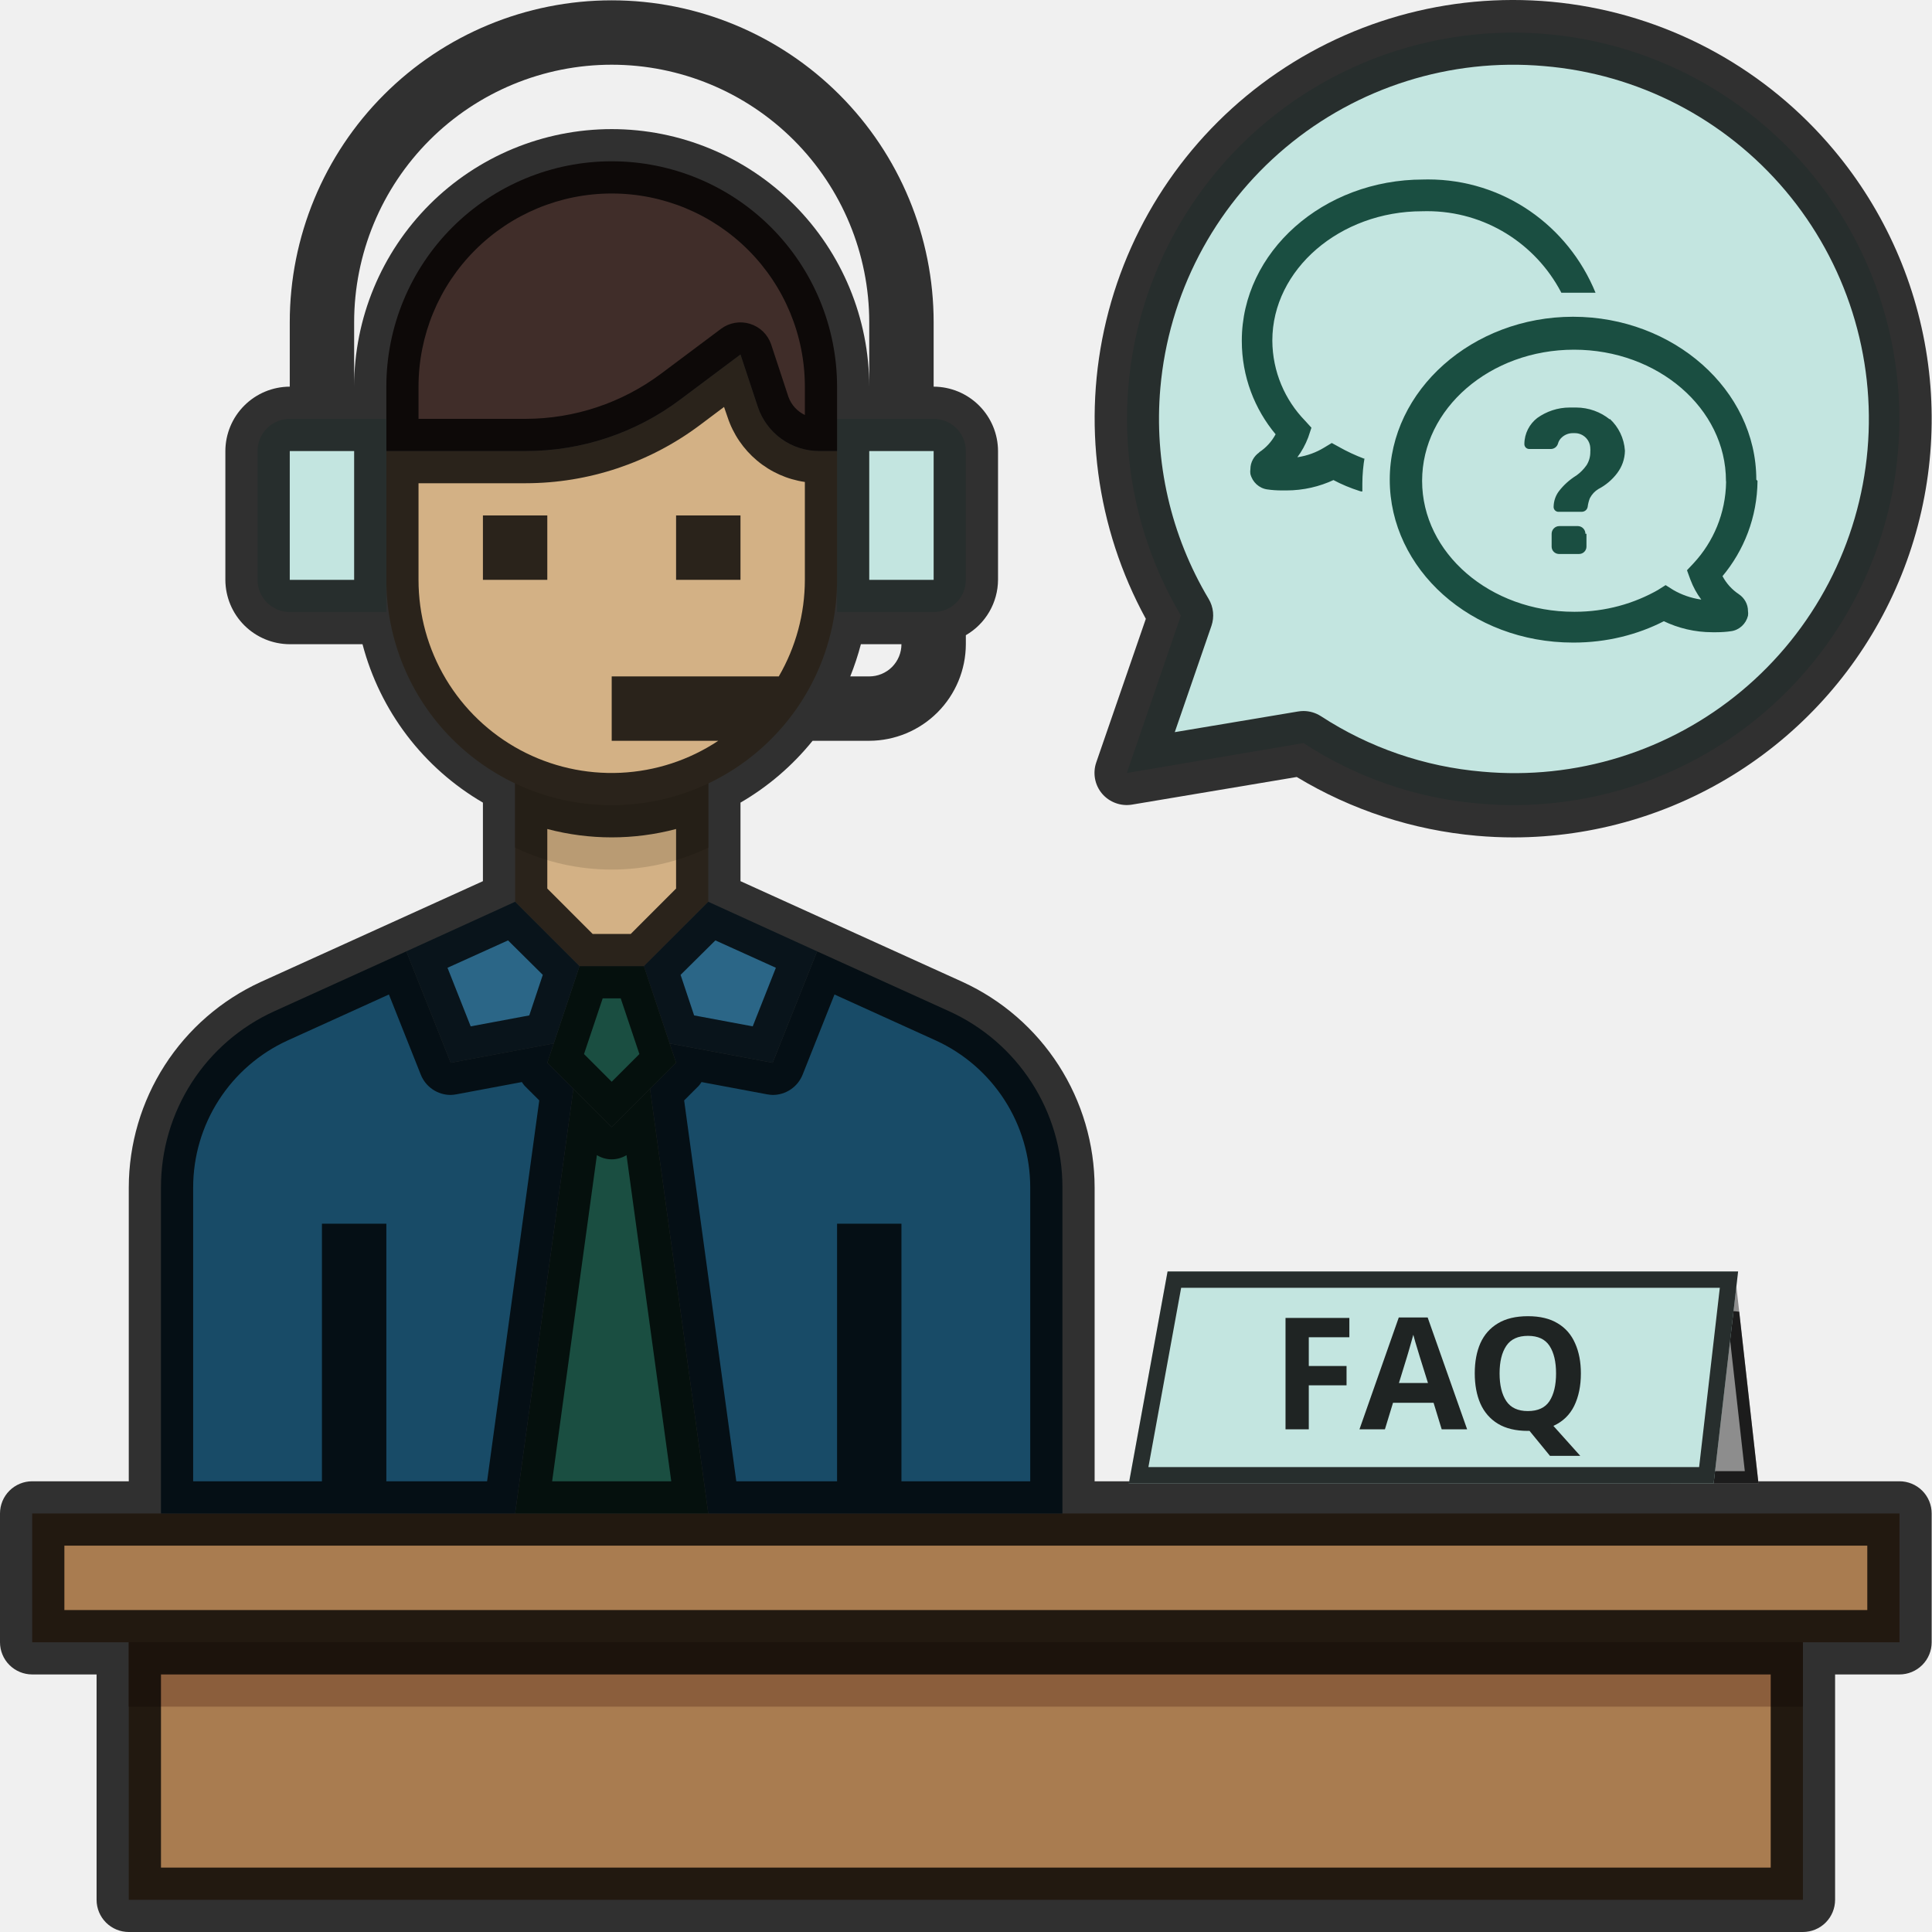
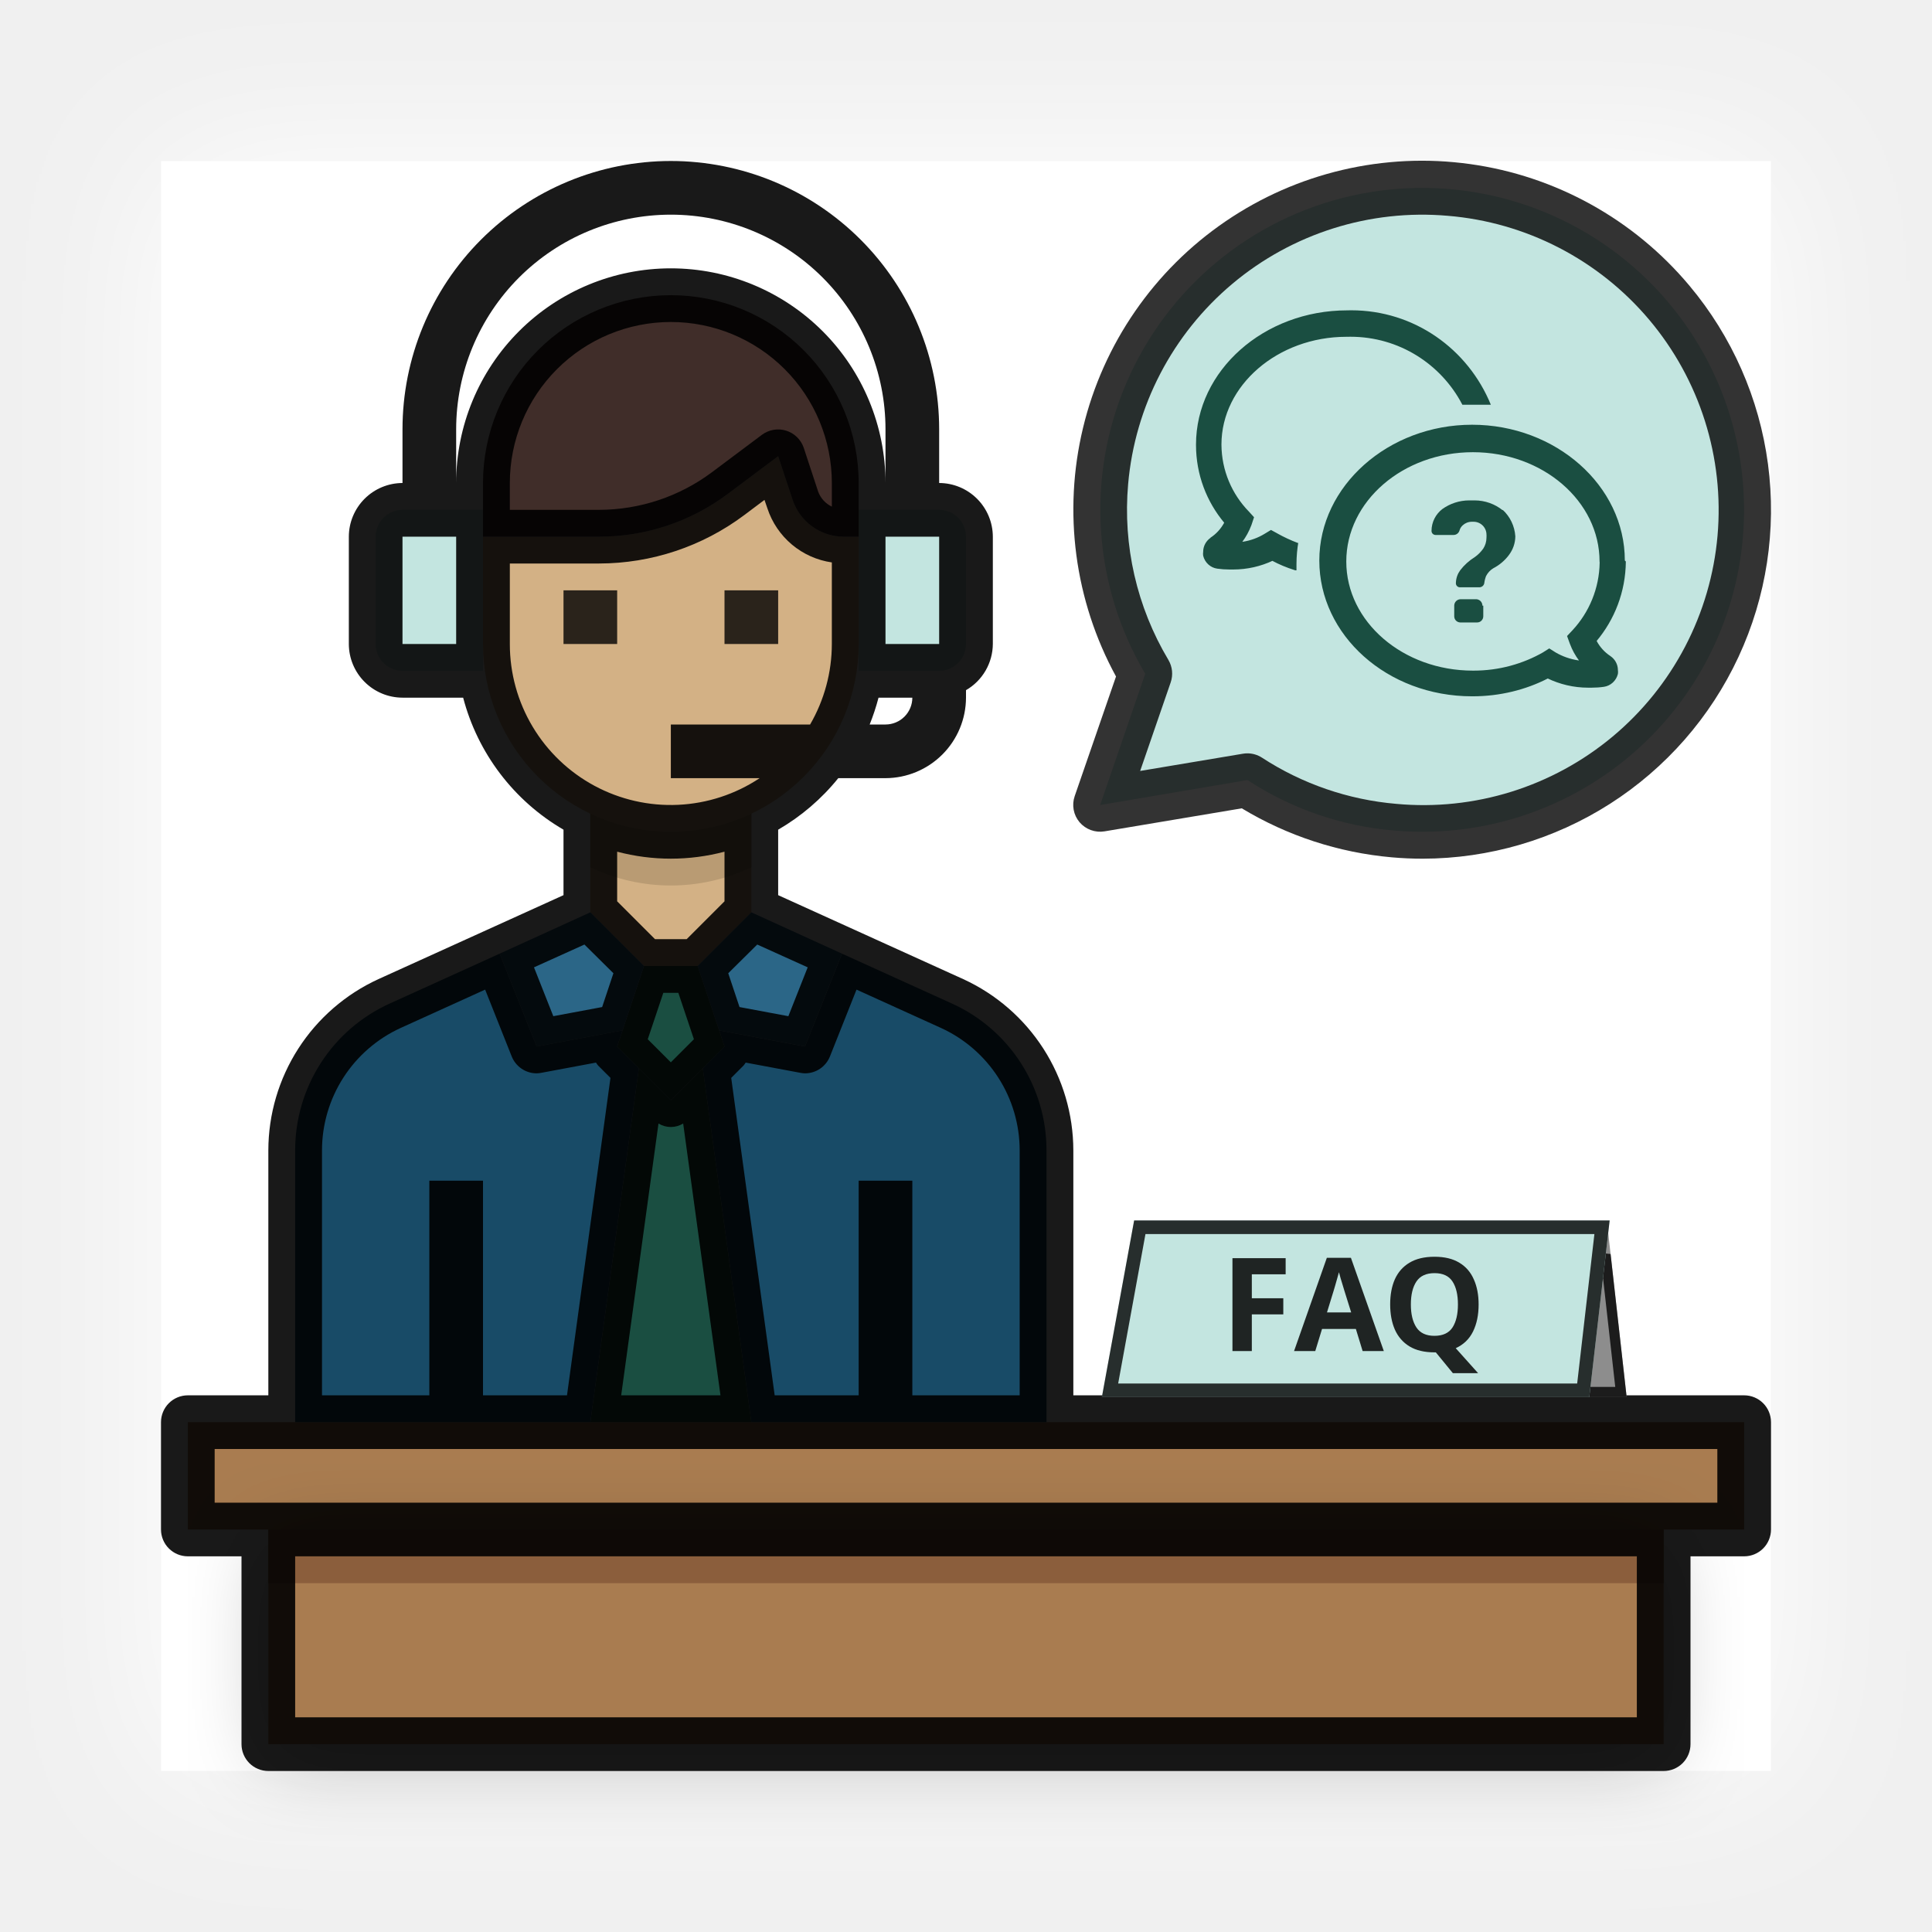
- <svg xmlns="http://www.w3.org/2000/svg" width="99" height="99" viewBox="0 0 99 99" fill="none">
-   <path d="M36.294 39.61V46.209L32.995 49.508H29.695L26.396 46.209V39.61H36.294Z" fill="#D3B185" />
-   <path d="M97.334 77.554V84.153H92.385H6.599H1.65V77.554H8.249H18.147H26.396H36.294H44.542H54.441H97.334Z" fill="#A97C50" />
-   <path d="M97.251 23.195C97.026 25.785 96.293 28.305 95.093 30.611C93.893 32.917 92.249 34.964 90.257 36.634C88.265 38.305 85.963 39.566 83.484 40.345C81.004 41.125 78.394 41.407 75.805 41.177C72.591 40.911 69.494 39.844 66.797 38.076L57.74 39.61L60.512 31.543C58.923 28.86 57.991 25.84 57.791 22.728C57.591 19.617 58.13 16.502 59.362 13.638C60.594 10.774 62.486 8.242 64.883 6.248C67.28 4.254 70.114 2.855 73.154 2.164C76.195 1.473 79.356 1.51 82.379 2.273C85.402 3.035 88.202 4.502 90.551 6.552C92.9 8.602 94.731 11.178 95.896 14.071C97.06 16.963 97.525 20.09 97.251 23.195Z" fill="#C3E5E0" />
-   <path d="M92.385 84.153H6.599V97.35H92.385V84.153Z" fill="#A97C50" />
-   <path d="M44.542 77.554H36.294L33.308 55.794L34.644 54.458L34.314 53.468L39.593 54.458L41.87 48.75L48.634 51.818C50.367 52.605 51.836 53.874 52.866 55.475C53.896 57.075 54.443 58.939 54.441 60.842V77.554H44.542Z" fill="#184B67" />
-   <path d="M49.492 23.113V29.712C49.492 30.149 49.318 30.569 49.008 30.878C48.699 31.188 48.279 31.361 47.842 31.361H42.893V21.463H47.842C48.279 21.463 48.699 21.637 49.008 21.946C49.318 22.256 49.492 22.675 49.492 23.113Z" fill="#C3E5E0" />
-   <path d="M36.294 39.61V43.438C34.748 44.176 33.057 44.559 31.345 44.559C29.632 44.559 27.941 44.176 26.396 43.438V39.61H36.294Z" fill="#B99B73" />
-   <path d="M41.969 23.113C41.276 23.111 40.6 22.892 40.038 22.487C39.476 22.081 39.055 21.51 38.834 20.853L37.944 18.164L34.859 20.473C32.575 22.189 29.796 23.115 26.94 23.113H19.797V29.712C19.797 32.775 21.013 35.712 23.179 37.877C25.345 40.043 28.282 41.26 31.345 41.26C34.407 41.26 37.345 40.043 39.51 37.877C41.676 35.712 42.893 32.775 42.893 29.712V23.113H41.969Z" fill="#D3B185" />
-   <path d="M42.893 21.463V23.113H41.969C41.276 23.111 40.6 22.892 40.038 22.487C39.476 22.081 39.055 21.51 38.834 20.853L37.944 18.164L34.859 20.473C32.575 22.189 29.796 23.115 26.94 23.113H19.797V19.814C19.797 16.751 21.013 13.813 23.179 11.648C25.345 9.482 28.282 8.265 31.345 8.265C34.407 8.265 37.345 9.482 39.51 11.648C41.676 13.813 42.893 16.751 42.893 19.814V21.463Z" fill="#402D29" />
-   <path d="M36.294 46.209L41.87 48.75L39.593 54.458L34.314 53.468L32.994 49.508L36.294 46.209Z" fill="#2B6687" />
-   <path d="M33.308 55.794L36.294 77.554H26.396L29.382 55.794L31.345 57.757L33.308 55.794Z" fill="#1A4E41" />
-   <path d="M34.314 53.468L34.644 54.458L33.308 55.794L31.345 57.757L29.382 55.794L28.045 54.458L28.375 53.468L29.695 49.508H32.995L34.314 53.468Z" fill="#1A4E41" />
-   <path d="M29.695 49.508L28.375 53.468L23.096 54.458L20.82 48.75L26.395 46.209L29.695 49.508Z" fill="#2B6687" />
-   <path d="M18.147 77.554H8.249V60.842C8.247 58.939 8.793 57.075 9.823 55.475C10.853 53.874 12.323 52.605 14.056 51.818L20.82 48.75L23.096 54.458L28.375 53.468L28.045 54.458L29.382 55.794L26.396 77.554H18.147Z" fill="#184B67" />
-   <path d="M19.797 29.712V31.361H14.848C14.41 31.361 13.99 31.188 13.681 30.878C13.372 30.569 13.198 30.149 13.198 29.712V23.113C13.198 22.675 13.372 22.256 13.681 21.946C13.99 21.637 14.41 21.463 14.848 21.463H19.797V29.712Z" fill="#C3E5E0" />
-   <path d="M92.385 84.153H6.599V87.452H92.385V84.153Z" fill="#8B5E3C" />
-   <path d="M97.334 75.904H56.091V60.842C56.087 58.625 55.448 56.455 54.249 54.589C53.05 52.724 51.342 51.241 49.327 50.317L37.944 45.153V41.128C39.359 40.307 40.611 39.233 41.639 37.96H44.542C45.854 37.956 47.111 37.434 48.038 36.506C48.965 35.579 49.488 34.322 49.492 33.011V32.549C49.99 32.261 50.405 31.848 50.694 31.35C50.984 30.852 51.138 30.287 51.141 29.712V23.113C51.139 22.238 50.79 21.401 50.172 20.783C49.554 20.164 48.716 19.816 47.842 19.813V16.514C47.842 12.139 46.104 7.942 43.01 4.849C39.916 1.755 35.72 0.017 31.345 0.017C26.969 0.017 22.773 1.755 19.679 4.849C16.586 7.942 14.848 12.139 14.848 16.514V19.813C13.973 19.816 13.136 20.164 12.517 20.783C11.899 21.401 11.551 22.238 11.548 23.113V29.712C11.551 30.586 11.899 31.424 12.517 32.042C13.136 32.66 13.973 33.008 14.848 33.011H18.576C19.02 34.703 19.793 36.291 20.852 37.684C21.911 39.077 23.234 40.247 24.746 41.128V45.153L13.363 50.317C11.347 51.241 9.639 52.724 8.44 54.589C7.242 56.455 6.603 58.625 6.599 60.842V75.904H1.65C1.212 75.904 0.793 76.078 0.483 76.387C0.174 76.697 0 77.116 0 77.554V84.153C0 84.59 0.174 85.01 0.483 85.319C0.793 85.628 1.212 85.802 1.65 85.802H4.949V97.35C4.949 97.788 5.123 98.207 5.432 98.517C5.742 98.826 6.161 99 6.599 99H92.385C92.822 99 93.242 98.826 93.551 98.517C93.86 98.207 94.034 97.788 94.034 97.35V85.802H97.334C97.771 85.802 98.191 85.628 98.5 85.319C98.81 85.01 98.983 84.59 98.983 84.153V77.554C98.983 77.116 98.81 76.697 98.5 76.387C98.191 76.078 97.771 75.904 97.334 75.904ZM41.128 55.068L42.761 50.96L47.958 53.319C49.399 53.979 50.62 55.038 51.477 56.372C52.334 57.705 52.79 59.257 52.791 60.842V75.904H46.192V62.706H42.893V75.904H37.729L35.057 56.388L35.816 55.629C35.863 55.571 35.907 55.511 35.947 55.447L39.296 56.074C39.394 56.093 39.494 56.104 39.593 56.107C39.924 56.108 40.247 56.009 40.52 55.823C40.794 55.638 41.005 55.375 41.128 55.068ZM39.758 49.591L38.571 52.593L35.568 52.032L34.875 49.954L36.657 48.188L39.758 49.591ZM41.243 21.265C40.852 21.079 40.55 20.748 40.402 20.341L39.511 17.636C39.425 17.39 39.283 17.167 39.096 16.986C38.908 16.805 38.681 16.671 38.432 16.594C38.184 16.517 37.92 16.499 37.663 16.543C37.407 16.586 37.163 16.689 36.954 16.844L33.869 19.153C31.868 20.648 29.438 21.458 26.94 21.463H21.446V19.813C21.446 17.188 22.489 14.67 24.346 12.814C26.202 10.958 28.72 9.915 31.345 9.915C33.97 9.915 36.488 10.958 38.344 12.814C40.2 14.67 41.243 17.188 41.243 19.813V21.265ZM44.542 34.661H43.569C43.785 34.123 43.967 33.572 44.114 33.011H46.192C46.192 33.449 46.018 33.868 45.709 34.178C45.4 34.487 44.98 34.661 44.542 34.661ZM47.842 29.712H44.542V23.113H47.842V29.712ZM18.147 29.712H14.848V23.113H18.147V29.712ZM18.147 19.813V16.514C18.147 13.014 19.537 9.657 22.012 7.182C24.488 4.707 27.845 3.316 31.345 3.316C34.845 3.316 38.202 4.707 40.677 7.182C43.152 9.657 44.542 13.014 44.542 16.514V19.813C44.542 16.313 43.152 12.956 40.677 10.481C38.202 8.006 34.845 6.616 31.345 6.616C27.845 6.616 24.488 8.006 22.012 10.481C19.537 12.956 18.147 16.313 18.147 19.813ZM21.446 29.712V24.762H26.94C30.152 24.759 33.277 23.717 35.849 21.793L37.102 20.853L37.284 21.381C37.57 22.247 38.093 23.016 38.792 23.601C39.491 24.187 40.34 24.566 41.243 24.697V29.712C41.241 31.45 40.78 33.157 39.907 34.661H31.345V37.96H36.805C35.315 38.95 33.584 39.516 31.797 39.599C30.009 39.682 28.233 39.279 26.657 38.433C25.081 37.586 23.764 36.328 22.846 34.792C21.929 33.257 21.445 31.501 21.446 29.712ZM30.586 59.192C30.814 59.332 31.077 59.407 31.345 59.407C31.613 59.407 31.875 59.332 32.104 59.192L34.397 75.904H28.293L30.586 59.192ZM29.926 54.012L30.883 51.158H31.807L32.764 54.012L31.345 55.431L29.926 54.012ZM32.318 47.859H30.371L28.045 45.532V42.48C30.208 43.052 32.482 43.052 34.644 42.48V45.532L32.318 47.859ZM26.033 48.188L27.814 49.954L27.121 52.032L24.119 52.593L22.931 49.591L26.033 48.188ZM9.898 60.842C9.899 59.257 10.355 57.705 11.212 56.372C12.069 55.038 13.291 53.979 14.732 53.319L19.929 50.96L21.562 55.068C21.684 55.375 21.896 55.638 22.169 55.823C22.443 56.009 22.766 56.108 23.096 56.107C23.196 56.104 23.295 56.093 23.393 56.074L26.742 55.447C26.782 55.511 26.826 55.571 26.874 55.629L27.633 56.388L24.96 75.904H19.797V62.706H16.497V75.904H9.898V60.842ZM90.735 95.701H8.249V85.802H90.735V95.701ZM95.684 82.503H3.299V79.203H95.684V82.503Z" fill="black" fill-opacity="0.8" />
-   <path d="M56.473 40.669C56.659 40.887 56.898 41.053 57.167 41.151C57.435 41.25 57.725 41.277 58.008 41.23L66.448 39.815C69.251 41.508 72.405 42.538 75.668 42.827C76.307 42.883 76.942 42.911 77.575 42.911C81.654 42.904 85.647 41.733 89.085 39.537C92.522 37.341 95.262 34.209 96.982 30.511C98.703 26.812 99.333 22.699 98.799 18.655C98.264 14.611 96.587 10.803 93.965 7.678C90.55 3.598 85.741 0.934 80.471 0.203C75.202 -0.528 69.849 0.728 65.453 3.724C61.057 6.721 57.933 11.245 56.688 16.418C55.442 21.59 56.165 27.041 58.715 31.71L56.175 39.066C56.081 39.336 56.06 39.626 56.112 39.907C56.164 40.188 56.289 40.451 56.473 40.669ZM59.459 19.883C59.879 15.088 62.185 10.657 65.872 7.563C69.558 4.469 74.323 2.966 79.117 3.386C81.499 3.583 83.819 4.249 85.943 5.345C88.066 6.442 89.953 7.947 91.493 9.774C93.034 11.602 94.198 13.716 94.919 15.994C95.641 18.273 95.905 20.672 95.696 23.053C95.488 25.434 94.811 27.75 93.705 29.869C92.599 31.988 91.085 33.867 89.251 35.399C87.416 36.931 85.297 38.086 83.015 38.796C80.733 39.507 78.333 39.76 75.953 39.541C73.005 39.291 70.165 38.314 67.686 36.698C67.419 36.526 67.107 36.434 66.789 36.434C66.698 36.435 66.607 36.443 66.517 36.458L60.198 37.517L62.076 32.073C62.154 31.846 62.182 31.605 62.158 31.367C62.134 31.128 62.058 30.898 61.935 30.692C59.993 27.439 59.126 23.655 59.459 19.881V19.883Z" fill="black" fill-opacity="0.8" />
-   <path d="M37.944 26.412H34.644V29.712H37.944V26.412Z" fill="black" fill-opacity="0.8" />
-   <path d="M28.045 26.412H24.746V29.712H28.045V26.412Z" fill="black" fill-opacity="0.8" />
-   <path d="M88.96 65.78L90.108 76.013H85.619L88.96 65.78Z" fill="#8D8D8D" />
-   <path d="M86.05 75.699L88.81 67.25L89.758 75.699H86.05Z" stroke="black" stroke-opacity="0.8" stroke-width="0.626" />
-   <path d="M59.829 65.154H89.064L87.811 76.013H57.845L59.829 65.154Z" fill="#C3E5E0" />
-   <path d="M58.346 75.595L60.177 65.571H88.596L87.439 75.595H58.346Z" stroke="black" stroke-opacity="0.8" stroke-width="0.835" />
+ <svg xmlns="http://www.w3.org/2000/svg" width="120" height="120" viewBox="0 0 120 120" fill="none">
+   <g filter="url(#filter0_d)">
+     <rect x="10" y="10" width="100" height="100" fill="white" />
+   </g>
+   <path d="M46.667 50V56.667L43.333 60H40L36.667 56.667V50H46.667Z" fill="#D3B185" />
+   <path d="M108.333 88.334V95H103.333H16.667H11.667V88.334H18.333H28.333H36.667H46.667H55H65H108.333Z" fill="#A97C50" />
+   <path d="M108.25 33.417C108.023 36.033 107.282 38.579 106.069 40.909C104.857 43.239 103.197 45.306 101.184 46.994C99.172 48.681 96.846 49.955 94.341 50.743C91.835 51.53 89.199 51.816 86.583 51.584C83.336 51.314 80.208 50.237 77.483 48.45L68.333 50L71.133 41.85C69.528 39.14 68.587 36.089 68.385 32.945C68.183 29.802 68.727 26.655 69.972 23.762C71.217 20.868 73.128 18.31 75.549 16.296C77.971 14.281 80.834 12.867 83.906 12.169C86.977 11.471 90.171 11.509 93.225 12.28C96.279 13.05 99.108 14.531 101.481 16.602C103.854 18.674 105.704 21.276 106.881 24.198C108.057 27.12 108.526 30.279 108.25 33.417V33.417Z" fill="#C3E5E0" />
+   <g filter="url(#filter1_d)">
+     <path d="M103.333 95H16.667V108.333H103.333V95Z" fill="#A97C50" />
+   </g>
+   <path d="M55 88.334H46.667L43.65 66.35L45 65L44.667 64L50 65L52.3 59.234L59.133 62.334C60.884 63.128 62.369 64.411 63.409 66.028C64.45 67.645 65.002 69.527 65 71.45V88.334H55Z" fill="#184B67" />
+   <path d="M60 33.334V40C60 40.442 59.824 40.866 59.512 41.179C59.199 41.491 58.775 41.667 58.333 41.667H53.333V31.667H58.333C58.775 31.667 59.199 31.843 59.512 32.155C59.824 32.468 60 32.892 60 33.334Z" fill="#C3E5E0" />
+   <path d="M46.667 50V53.867C45.105 54.613 43.397 55 41.667 55C39.936 55 38.228 54.613 36.667 53.867V50H46.667Z" fill="#B99B73" />
+   <path d="M52.4 33.334C51.7 33.332 51.017 33.111 50.449 32.701C49.881 32.292 49.456 31.714 49.233 31.05L48.333 28.334L45.217 30.667C42.91 32.4 40.102 33.336 37.217 33.334H30V40C30 43.094 31.229 46.062 33.417 48.25C35.605 50.438 38.572 51.667 41.667 51.667C44.761 51.667 47.728 50.438 49.916 48.25C52.104 46.062 53.333 43.094 53.333 40V33.334H52.4Z" fill="#D3B185" />
+   <path d="M53.333 31.667V33.334H52.4C51.7 33.332 51.017 33.111 50.449 32.701C49.881 32.292 49.456 31.714 49.233 31.05L48.333 28.334L45.217 30.667C42.91 32.4 40.102 33.336 37.217 33.334H30V30C30 26.906 31.229 23.939 33.417 21.751C35.605 19.563 38.572 18.334 41.667 18.334C44.761 18.334 47.728 19.563 49.916 21.751C52.104 23.939 53.333 26.906 53.333 30V31.667Z" fill="#402D29" />
+   <path d="M46.667 56.667L52.3 59.234L50 65L44.667 64L43.333 60L46.667 56.667Z" fill="#2B6687" />
+   <path d="M43.65 66.35L46.667 88.334H36.667L39.683 66.35L41.667 68.334L43.65 66.35Z" fill="#1A4E41" />
+   <path d="M44.667 64L45 65L43.65 66.35L41.667 68.334L39.683 66.35L38.333 65L38.667 64L40 60H43.333L44.667 64Z" fill="#1A4E41" />
+   <path d="M40 60L38.667 64L33.333 65L31.033 59.234L36.667 56.667L40 60Z" fill="#2B6687" />
+   <path d="M28.333 88.334H18.333V71.45C18.331 69.527 18.884 67.645 19.924 66.028C20.965 64.411 22.449 63.128 24.2 62.334L31.033 59.234L33.333 65L38.667 64L38.333 65L39.683 66.35L36.667 88.334H28.333Z" fill="#184B67" />
+   <path d="M30 40V41.667H25C24.558 41.667 24.134 41.491 23.822 41.179C23.509 40.866 23.333 40.442 23.333 40V33.334C23.333 32.892 23.509 32.468 23.822 32.155C24.134 31.843 24.558 31.667 25 31.667H30V40Z" fill="#C3E5E0" />
+   <path d="M103.333 95H16.667V98.334H103.333V95Z" fill="#8B5E3C" />
+   <path d="M108.333 86.666H66.667V71.45C66.663 69.21 66.017 67.018 64.806 65.133C63.595 63.249 61.869 61.751 59.833 60.817L48.333 55.6V51.533C49.763 50.704 51.029 49.62 52.067 48.333H55C56.325 48.329 57.594 47.801 58.531 46.864C59.468 45.928 59.996 44.658 60 43.333V42.867C60.504 42.576 60.923 42.158 61.215 41.655C61.507 41.152 61.663 40.582 61.667 40V33.333C61.664 32.45 61.312 31.604 60.687 30.979C60.063 30.355 59.217 30.003 58.333 30V26.667C58.333 22.246 56.577 18.007 53.452 14.882C50.326 11.756 46.087 10 41.667 10C37.246 10 33.007 11.756 29.881 14.882C26.756 18.007 25 22.246 25 26.667V30C24.117 30.003 23.27 30.355 22.646 30.979C22.021 31.604 21.669 32.45 21.667 33.333V40C21.669 40.883 22.021 41.73 22.646 42.354C23.27 42.979 24.117 43.331 25 43.333H28.767C29.215 45.043 29.997 46.647 31.066 48.054C32.136 49.462 33.473 50.644 35 51.533V55.6L23.5 60.817C21.464 61.751 19.738 63.249 18.527 65.133C17.316 67.018 16.67 69.21 16.667 71.45V86.666H11.667C11.225 86.666 10.801 86.842 10.488 87.155C10.176 87.467 10 87.891 10 88.333V95C10 95.442 10.176 95.866 10.488 96.178C10.801 96.491 11.225 96.666 11.667 96.666H15V108.333C15 108.775 15.176 109.199 15.488 109.512C15.801 109.824 16.225 110 16.667 110H103.333C103.775 110 104.199 109.824 104.512 109.512C104.824 109.199 105 108.775 105 108.333V96.666H108.333C108.775 96.666 109.199 96.491 109.512 96.178C109.824 95.866 110 95.442 110 95V88.333C110 87.891 109.824 87.467 109.512 87.155C109.199 86.842 108.775 86.666 108.333 86.666ZM51.55 65.617L53.2 61.467L58.45 63.85C59.906 64.516 61.14 65.587 62.006 66.934C62.872 68.281 63.332 69.849 63.333 71.45V86.666H56.667V73.333H53.333V86.666H48.117L45.417 66.95L46.183 66.183C46.232 66.125 46.276 66.064 46.317 66L49.7 66.633C49.799 66.653 49.899 66.664 50 66.667C50.334 66.667 50.66 66.567 50.936 66.38C51.213 66.192 51.426 65.927 51.55 65.617ZM50.167 60.083L48.967 63.117L45.933 62.55L45.233 60.45L47.033 58.667L50.167 60.083ZM51.667 31.467C51.272 31.279 50.967 30.944 50.817 30.533L49.917 27.8C49.83 27.551 49.686 27.327 49.497 27.144C49.308 26.961 49.078 26.825 48.827 26.747C48.576 26.67 48.309 26.652 48.05 26.696C47.791 26.74 47.545 26.844 47.333 27L44.217 29.333C42.195 30.843 39.74 31.662 37.217 31.667H31.667V30C31.667 27.348 32.72 24.804 34.596 22.929C36.471 21.053 39.014 20 41.667 20C44.319 20 46.862 21.053 48.738 22.929C50.613 24.804 51.667 27.348 51.667 30V31.467ZM55 45H54.017C54.235 44.456 54.419 43.9 54.567 43.333H56.667C56.667 43.775 56.491 44.199 56.178 44.512C55.866 44.824 55.442 45 55 45ZM58.333 40H55V33.333H58.333V40ZM28.333 40H25V33.333H28.333V40ZM28.333 30V26.667C28.333 23.13 29.738 19.739 32.239 17.238C34.739 14.738 38.13 13.333 41.667 13.333C45.203 13.333 48.594 14.738 51.095 17.238C53.595 19.739 55 23.13 55 26.667V30C55 26.464 53.595 23.072 51.095 20.572C48.594 18.071 45.203 16.667 41.667 16.667C38.13 16.667 34.739 18.071 32.239 20.572C29.738 23.072 28.333 26.464 28.333 30ZM31.667 40V35H37.217C40.462 34.996 43.618 33.944 46.217 32L47.483 31.05L47.667 31.583C47.956 32.458 48.484 33.235 49.19 33.827C49.897 34.419 50.754 34.802 51.667 34.933V40C51.665 41.756 51.199 43.481 50.317 45H41.667V48.333H47.183C45.677 49.333 43.928 49.905 42.123 49.989C40.318 50.073 38.523 49.666 36.931 48.811C35.339 47.956 34.008 46.684 33.081 45.133C32.154 43.581 31.665 41.807 31.667 40ZM40.9 69.783C41.131 69.925 41.396 70 41.667 70C41.937 70 42.203 69.925 42.433 69.783L44.75 86.666H38.583L40.9 69.783ZM40.233 64.55L41.2 61.667H42.133L43.1 64.55L41.667 65.983L40.233 64.55ZM42.65 58.333H40.683L38.333 55.983V52.9C40.518 53.478 42.815 53.478 45 52.9V55.983L42.65 58.333ZM36.3 58.667L38.1 60.45L37.4 62.55L34.367 63.117L33.167 60.083L36.3 58.667ZM20 71.45C20.001 69.849 20.462 68.281 21.327 66.934C22.193 65.587 23.427 64.516 24.883 63.85L30.133 61.467L31.783 65.617C31.907 65.927 32.121 66.192 32.397 66.38C32.673 66.567 32.999 66.667 33.333 66.667C33.434 66.664 33.534 66.653 33.633 66.633L37.017 66C37.057 66.064 37.102 66.125 37.15 66.183L37.917 66.95L35.217 86.666H30V73.333H26.667V86.666H20V71.45ZM101.667 106.667H18.333V96.666H101.667V106.667ZM106.667 93.333H13.333V90H106.667V93.333Z" fill="black" fill-opacity="0.9" />
+   <path d="M67.053 51.07C67.241 51.29 67.482 51.458 67.754 51.557C68.025 51.657 68.318 51.684 68.603 51.637L77.13 50.207C79.963 51.917 83.149 52.958 86.445 53.25C87.09 53.307 87.733 53.335 88.371 53.335C92.493 53.328 96.526 52.145 99.999 49.926C103.472 47.707 106.24 44.544 107.978 40.807C109.717 37.071 110.353 32.916 109.813 28.83C109.273 24.744 107.579 20.897 104.93 17.74C101.48 13.619 96.621 10.927 91.298 10.189C85.974 9.45 80.566 10.718 76.125 13.746C71.684 16.773 68.528 21.344 67.27 26.57C66.012 31.795 66.742 37.302 69.318 42.019L66.751 49.45C66.657 49.723 66.635 50.016 66.688 50.3C66.741 50.584 66.867 50.849 67.053 51.07ZM70.07 30.07C70.493 25.227 72.824 20.75 76.548 17.624C80.273 14.498 85.086 12.98 89.93 13.404C92.336 13.603 94.68 14.276 96.825 15.384C98.971 16.491 100.876 18.012 102.433 19.858C103.989 21.704 105.165 23.84 105.894 26.142C106.623 28.444 106.889 30.867 106.679 33.273C106.468 35.678 105.785 38.018 104.667 40.159C103.55 42.299 102.02 44.198 100.167 45.746C98.314 47.294 96.173 48.46 93.868 49.178C91.562 49.896 89.138 50.152 86.733 49.93C83.755 49.677 80.886 48.691 78.382 47.059C78.111 46.884 77.796 46.791 77.475 46.792C77.383 46.792 77.291 46.8 77.2 46.815L70.817 47.885L72.713 42.385C72.792 42.156 72.821 41.913 72.796 41.672C72.772 41.431 72.695 41.199 72.572 40.99C70.609 37.704 69.734 33.882 70.07 30.069V30.07Z" fill="black" fill-opacity="0.8" />
+   <path d="M48.333 36.667H45V40H48.333V36.667Z" fill="black" fill-opacity="0.8" />
+   <path d="M38.333 36.667H35V40H38.333V36.667Z" fill="black" fill-opacity="0.8" />
+   <path d="M99.873 76.439L101.034 86.777H96.498L99.873 76.439Z" fill="#8D8D8D" />
+   <path d="M96.934 86.46L99.722 77.924L100.68 86.46H96.934Z" stroke="black" stroke-opacity="0.8" stroke-width="0.633" />
+   <path d="M70.443 75.806H99.979L98.713 86.777H68.439L70.443 75.806Z" fill="#C3E5E0" />
+   <path d="M68.945 86.355L70.795 76.228H99.505L98.337 86.355H68.945Z" stroke="black" stroke-opacity="0.8" stroke-width="0.844" />
  <g style="mix-blend-mode:multiply">
-     <path d="M67.065 73.242H65.873V67.533H69.144V68.524H67.065V69.996H69V70.987H67.065V73.242ZM73.876 73.242L73.46 71.883H71.381L70.966 73.242H69.662L71.677 67.509H73.156L75.179 73.242H73.876ZM72.757 69.54C72.73 69.449 72.695 69.335 72.653 69.196C72.61 69.057 72.567 68.916 72.525 68.772C72.482 68.628 72.447 68.503 72.421 68.396C72.394 68.503 72.357 68.636 72.309 68.796C72.266 68.951 72.224 69.1 72.181 69.244C72.144 69.382 72.114 69.481 72.093 69.54L71.685 70.867H73.172L72.757 69.54ZM81.008 70.379C81.008 71.019 80.893 71.573 80.664 72.043C80.435 72.506 80.08 72.847 79.6 73.066L80.976 74.601H79.424L78.377 73.322H78.289C77.671 73.322 77.159 73.199 76.754 72.954C76.354 72.709 76.055 72.365 75.858 71.923C75.666 71.48 75.57 70.963 75.57 70.371C75.57 69.78 75.666 69.265 75.858 68.828C76.055 68.391 76.354 68.052 76.754 67.813C77.159 67.567 77.673 67.445 78.297 67.445C78.915 67.445 79.424 67.567 79.824 67.813C80.224 68.052 80.52 68.394 80.712 68.836C80.909 69.273 81.008 69.788 81.008 70.379ZM76.842 70.379C76.842 70.976 76.956 71.448 77.186 71.795C77.415 72.136 77.783 72.306 78.289 72.306C78.806 72.306 79.177 72.136 79.4 71.795C79.624 71.448 79.736 70.976 79.736 70.379C79.736 69.777 79.624 69.305 79.4 68.964C79.177 68.623 78.809 68.452 78.297 68.452C77.785 68.452 77.415 68.623 77.186 68.964C76.956 69.305 76.842 69.777 76.842 70.379Z" fill="black" fill-opacity="0.84" />
+     <path d="M77.753 83.916H76.55V78.148H79.854V79.15H77.753V80.636H79.708V81.638H77.753V83.916ZM84.635 83.916L84.215 82.543H82.114L81.694 83.916H80.377L82.413 78.124H83.908L85.951 83.916H84.635ZM83.504 80.176C83.477 80.084 83.442 79.968 83.399 79.828C83.356 79.688 83.313 79.546 83.269 79.4C83.226 79.255 83.191 79.128 83.165 79.02C83.138 79.128 83.1 79.263 83.051 79.424C83.008 79.581 82.965 79.731 82.922 79.877C82.884 80.017 82.855 80.116 82.833 80.176L82.421 81.517H83.924L83.504 80.176ZM91.84 81.024C91.84 81.67 91.724 82.23 91.492 82.704C91.261 83.173 90.903 83.517 90.418 83.738L91.807 85.289H90.24L89.182 83.997H89.093C88.468 83.997 87.951 83.873 87.542 83.625C87.138 83.377 86.837 83.03 86.637 82.583C86.443 82.136 86.346 81.614 86.346 81.016C86.346 80.418 86.443 79.898 86.637 79.457C86.837 79.015 87.138 78.673 87.542 78.431C87.951 78.183 88.471 78.059 89.101 78.059C89.726 78.059 90.24 78.183 90.644 78.431C91.048 78.673 91.347 79.018 91.541 79.465C91.74 79.906 91.84 80.426 91.84 81.024ZM87.631 81.024C87.631 81.627 87.747 82.104 87.978 82.454C88.21 82.798 88.581 82.971 89.093 82.971C89.615 82.971 89.99 82.798 90.216 82.454C90.442 82.104 90.555 81.627 90.555 81.024C90.555 80.415 90.442 79.939 90.216 79.594C89.99 79.249 89.618 79.077 89.101 79.077C88.584 79.077 88.21 79.249 87.978 79.594C87.747 79.939 87.631 80.415 87.631 81.024Z" fill="black" fill-opacity="0.84" />
  </g>
-   <path d="M81.294 27.354V28.011C81.294 28.216 81.126 28.387 80.918 28.387H79.874C79.672 28.38 79.509 28.216 79.509 28.011V27.354C79.509 27.135 79.686 26.958 79.904 26.958H80.865C81.076 26.968 81.241 27.141 81.241 27.354H81.294ZM82.484 21.487C82.017 21.111 81.415 20.884 80.762 20.882H80.439C79.817 20.882 79.241 21.083 78.77 21.42L78.779 21.413C78.373 21.725 78.114 22.212 78.112 22.758C78.112 22.897 78.224 23.008 78.362 23.008H79.457C79.459 23.008 79.461 23.008 79.464 23.008C79.638 23.008 79.782 22.897 79.832 22.739V22.737C79.867 22.607 79.936 22.497 80.031 22.414C80.176 22.279 80.375 22.195 80.59 22.195C80.591 22.195 80.591 22.195 80.593 22.195H80.698C81.136 22.195 81.491 22.55 81.491 22.989C81.493 23.012 81.495 23.037 81.495 23.062C81.495 23.087 81.493 23.111 81.491 23.136V23.134V23.177C81.49 23.426 81.417 23.655 81.291 23.85L81.293 23.846C81.149 24.05 80.975 24.224 80.778 24.365L80.771 24.368C80.419 24.59 80.121 24.858 79.88 25.174L79.873 25.183C79.718 25.394 79.621 25.657 79.612 25.943V25.944C79.61 25.955 79.61 25.966 79.61 25.976C79.61 26.115 79.722 26.227 79.86 26.227C79.869 26.227 79.876 26.227 79.883 26.225H81.073C81.215 26.216 81.33 26.113 81.355 25.976V25.974C81.376 25.808 81.417 25.655 81.474 25.513L81.47 25.525C81.573 25.328 81.722 25.17 81.905 25.059L81.909 25.057C82.292 24.856 82.613 24.581 82.865 24.249L82.869 24.242C83.11 23.926 83.259 23.529 83.265 23.095V23.094C83.222 22.449 82.934 21.876 82.494 21.468L82.493 21.466L82.484 21.487ZM64.533 23.179C64.256 23.369 64.073 23.686 64.073 24.043V24.045C64.07 24.081 64.064 24.121 64.064 24.164C64.064 24.207 64.066 24.247 64.073 24.29V24.287C64.176 24.704 64.517 25.021 64.943 25.08H64.95C65.175 25.114 65.436 25.131 65.699 25.131C65.699 25.131 65.699 25.131 65.701 25.131H65.9C65.903 25.131 65.91 25.131 65.914 25.131C66.791 25.131 67.621 24.934 68.363 24.585L68.328 24.599C68.729 24.814 69.198 25.012 69.689 25.167L69.748 25.183H69.81V24.776C69.812 24.311 69.854 23.855 69.931 23.413L69.924 23.461V23.513C69.437 23.33 69.029 23.134 68.635 22.916L68.681 22.939L68.243 22.7L67.847 22.939C67.454 23.179 66.993 23.353 66.501 23.427L66.48 23.429C66.704 23.129 66.894 22.785 67.034 22.416L67.044 22.387L67.201 21.917L66.878 21.562C65.844 20.5 65.206 19.05 65.197 17.453V17.451C65.197 13.809 68.662 10.825 72.877 10.825C72.952 10.823 73.042 10.821 73.131 10.821C76.106 10.821 78.687 12.497 79.986 14.959L80.007 15.001C80.217 15.001 80.446 15.001 80.686 15.001H80.831C81.135 15.001 81.436 15.001 81.759 15.001C80.357 11.57 77.045 9.195 73.177 9.195C73.09 9.195 73.003 9.197 72.918 9.199H72.93C67.806 9.199 63.633 12.903 63.633 17.454C63.633 17.458 63.633 17.465 63.633 17.47C63.633 19.297 64.288 20.969 65.376 22.267L65.365 22.254C65.159 22.636 64.868 22.95 64.52 23.177L64.51 23.184L64.533 23.179ZM90.059 24.64C90.043 26.505 89.367 28.209 88.254 29.537L88.265 29.524C88.469 29.906 88.755 30.217 89.103 30.448L89.112 30.455C89.387 30.643 89.57 30.955 89.571 31.31C89.575 31.346 89.58 31.387 89.58 31.429C89.58 31.472 89.578 31.513 89.571 31.555V31.552C89.468 31.969 89.127 32.286 88.701 32.345H88.694C88.469 32.379 88.208 32.397 87.944 32.397H87.766C87.759 32.397 87.754 32.397 87.746 32.397C86.843 32.397 85.989 32.187 85.228 31.818L85.261 31.832C83.916 32.523 82.326 32.927 80.638 32.927C80.627 32.927 80.615 32.927 80.604 32.927H80.606C75.387 32.927 71.214 29.169 71.214 24.579C71.214 19.989 75.462 16.231 80.606 16.231C85.75 16.231 89.997 19.979 89.997 24.579L90.059 24.64ZM88.442 24.64C88.442 20.935 84.956 17.919 80.657 17.919C76.358 17.919 72.872 20.935 72.872 24.64C72.872 28.344 76.358 31.349 80.657 31.349C80.669 31.349 80.682 31.349 80.696 31.349C82.262 31.349 83.731 30.936 84.997 30.21L84.954 30.233L85.35 29.983L85.746 30.233C86.158 30.472 86.639 30.646 87.155 30.721L87.177 30.723C86.951 30.423 86.761 30.078 86.623 29.709L86.612 29.681L86.445 29.221L86.779 28.866C87.796 27.773 88.426 26.306 88.449 24.697V24.693L88.442 24.64Z" fill="#1A4E41" />
+   <path d="M92.129 37.618V38.281C92.129 38.489 91.959 38.662 91.749 38.662H90.695C90.49 38.654 90.325 38.489 90.325 38.281V37.618C90.325 37.397 90.504 37.218 90.725 37.218H91.695C91.909 37.229 92.075 37.403 92.075 37.618H92.129ZM93.331 31.691C92.859 31.311 92.251 31.082 91.591 31.08H91.265C90.637 31.08 90.054 31.282 89.579 31.623L89.588 31.616C89.177 31.932 88.916 32.423 88.914 32.975C88.914 33.115 89.027 33.228 89.167 33.228H90.273C90.275 33.228 90.277 33.228 90.28 33.228C90.456 33.228 90.601 33.115 90.651 32.956V32.954C90.687 32.823 90.757 32.712 90.852 32.627C90.999 32.491 91.2 32.407 91.417 32.407C91.419 32.407 91.419 32.407 91.421 32.407H91.527C91.969 32.407 92.328 32.765 92.328 33.208C92.33 33.232 92.332 33.257 92.332 33.282C92.332 33.307 92.33 33.332 92.328 33.357V33.355V33.398C92.326 33.65 92.253 33.881 92.126 34.078L92.127 34.075C91.982 34.281 91.806 34.456 91.607 34.598L91.6 34.602C91.245 34.826 90.944 35.097 90.7 35.416L90.693 35.425C90.537 35.638 90.438 35.904 90.429 36.192V36.194C90.427 36.205 90.427 36.216 90.427 36.226C90.427 36.366 90.54 36.479 90.68 36.479C90.689 36.479 90.696 36.479 90.704 36.477H91.905C92.048 36.468 92.165 36.364 92.19 36.226V36.225C92.212 36.056 92.253 35.902 92.31 35.758L92.307 35.771C92.411 35.572 92.561 35.412 92.746 35.299L92.75 35.297C93.137 35.095 93.462 34.817 93.716 34.482L93.72 34.474C93.964 34.155 94.114 33.754 94.12 33.316V33.314C94.077 32.663 93.786 32.084 93.341 31.672L93.34 31.67L93.331 31.691ZM75.195 33.4C74.916 33.592 74.731 33.913 74.731 34.273V34.275C74.728 34.311 74.722 34.352 74.722 34.395C74.722 34.438 74.724 34.48 74.731 34.523V34.519C74.835 34.941 75.179 35.262 75.61 35.321H75.617C75.845 35.355 76.108 35.373 76.374 35.373C76.374 35.373 76.374 35.373 76.376 35.373H76.576C76.58 35.373 76.587 35.373 76.591 35.373C77.477 35.373 78.316 35.174 79.065 34.821L79.029 34.835C79.435 35.052 79.908 35.253 80.405 35.409L80.464 35.425H80.527V35.014C80.529 34.544 80.572 34.084 80.649 33.637L80.642 33.685V33.737C80.15 33.553 79.738 33.355 79.34 33.135L79.386 33.158L78.943 32.916L78.543 33.158C78.147 33.4 77.681 33.576 77.184 33.651L77.163 33.653C77.389 33.35 77.581 33.002 77.722 32.629L77.733 32.6L77.891 32.125L77.564 31.767C76.521 30.694 75.875 29.229 75.866 27.615V27.613C75.866 23.934 79.367 20.919 83.626 20.919C83.701 20.917 83.792 20.916 83.882 20.916C86.888 20.916 89.495 22.608 90.808 25.096L90.829 25.139C91.041 25.139 91.272 25.139 91.514 25.139H91.661C91.968 25.139 92.273 25.139 92.599 25.139C91.182 21.672 87.836 19.273 83.929 19.273C83.841 19.273 83.753 19.275 83.667 19.277H83.679C78.502 19.277 74.286 23.019 74.286 27.617C74.286 27.621 74.286 27.628 74.286 27.633C74.286 29.478 74.948 31.168 76.047 32.478L76.037 32.466C75.829 32.852 75.534 33.169 75.183 33.398L75.172 33.406L75.195 33.4ZM100.984 34.876C100.968 36.761 100.285 38.482 99.16 39.824L99.171 39.811C99.377 40.197 99.666 40.511 100.018 40.744L100.027 40.751C100.305 40.941 100.489 41.256 100.491 41.615C100.495 41.651 100.5 41.692 100.5 41.735C100.5 41.778 100.498 41.819 100.491 41.863V41.859C100.387 42.28 100.043 42.601 99.612 42.661H99.605C99.377 42.695 99.114 42.713 98.847 42.713H98.667C98.66 42.713 98.655 42.713 98.648 42.713C97.735 42.713 96.872 42.501 96.103 42.128L96.137 42.142C94.778 42.84 93.171 43.249 91.466 43.249C91.455 43.249 91.442 43.249 91.432 43.249H91.433C86.161 43.249 81.945 39.452 81.945 34.815C81.945 30.178 86.237 26.381 91.433 26.381C96.63 26.381 100.921 30.167 100.921 34.815L100.984 34.876ZM99.351 34.876C99.351 31.134 95.829 28.087 91.485 28.087C87.142 28.087 83.62 31.134 83.62 34.876C83.62 38.619 87.142 41.654 91.485 41.654C91.498 41.654 91.51 41.654 91.525 41.654C93.106 41.654 94.591 41.237 95.87 40.503L95.827 40.527L96.227 40.274L96.627 40.527C97.043 40.769 97.529 40.944 98.05 41.02L98.072 41.022C97.844 40.718 97.652 40.371 97.513 39.998L97.502 39.969L97.333 39.504L97.67 39.146C98.698 38.041 99.334 36.56 99.358 34.934V34.93L99.351 34.876Z" fill="#1A4E41" />
+   <defs>
+     <filter id="filter0_d" x="0" y="0" width="120" height="120" filterUnits="userSpaceOnUse" color-interpolation-filters="sRGB">
+       <feFlood flood-opacity="0" result="BackgroundImageFix" />
+       <feColorMatrix in="SourceAlpha" type="matrix" values="0 0 0 0 0 0 0 0 0 0 0 0 0 0 0 0 0 0 127 0" result="hardAlpha" />
+       <feOffset />
+       <feGaussianBlur stdDeviation="5" />
+       <feComposite in2="hardAlpha" operator="out" />
+       <feColorMatrix type="matrix" values="0 0 0 0 1 0 0 0 0 1 0 0 0 0 1 0 0 0 1 0" />
+       <feBlend mode="normal" in2="BackgroundImageFix" result="effect1_dropShadow" />
+       <feBlend mode="normal" in="SourceGraphic" in2="effect1_dropShadow" result="shape" />
+     </filter>
+     <filter id="filter1_d" x="11.667" y="91" width="96.666" height="23.333" filterUnits="userSpaceOnUse" color-interpolation-filters="sRGB">
+       <feFlood flood-opacity="0" result="BackgroundImageFix" />
+       <feColorMatrix in="SourceAlpha" type="matrix" values="0 0 0 0 0 0 0 0 0 0 0 0 0 0 0 0 0 0 127 0" result="hardAlpha" />
+       <feOffset dy="1" />
+       <feGaussianBlur stdDeviation="2.5" />
+       <feComposite in2="hardAlpha" operator="out" />
+       <feColorMatrix type="matrix" values="0 0 0 0 0 0 0 0 0 0 0 0 0 0 0 0 0 0 0.25 0" />
+       <feBlend mode="normal" in2="BackgroundImageFix" result="effect1_dropShadow" />
+       <feBlend mode="normal" in="SourceGraphic" in2="effect1_dropShadow" result="shape" />
+     </filter>
+   </defs>
</svg>
